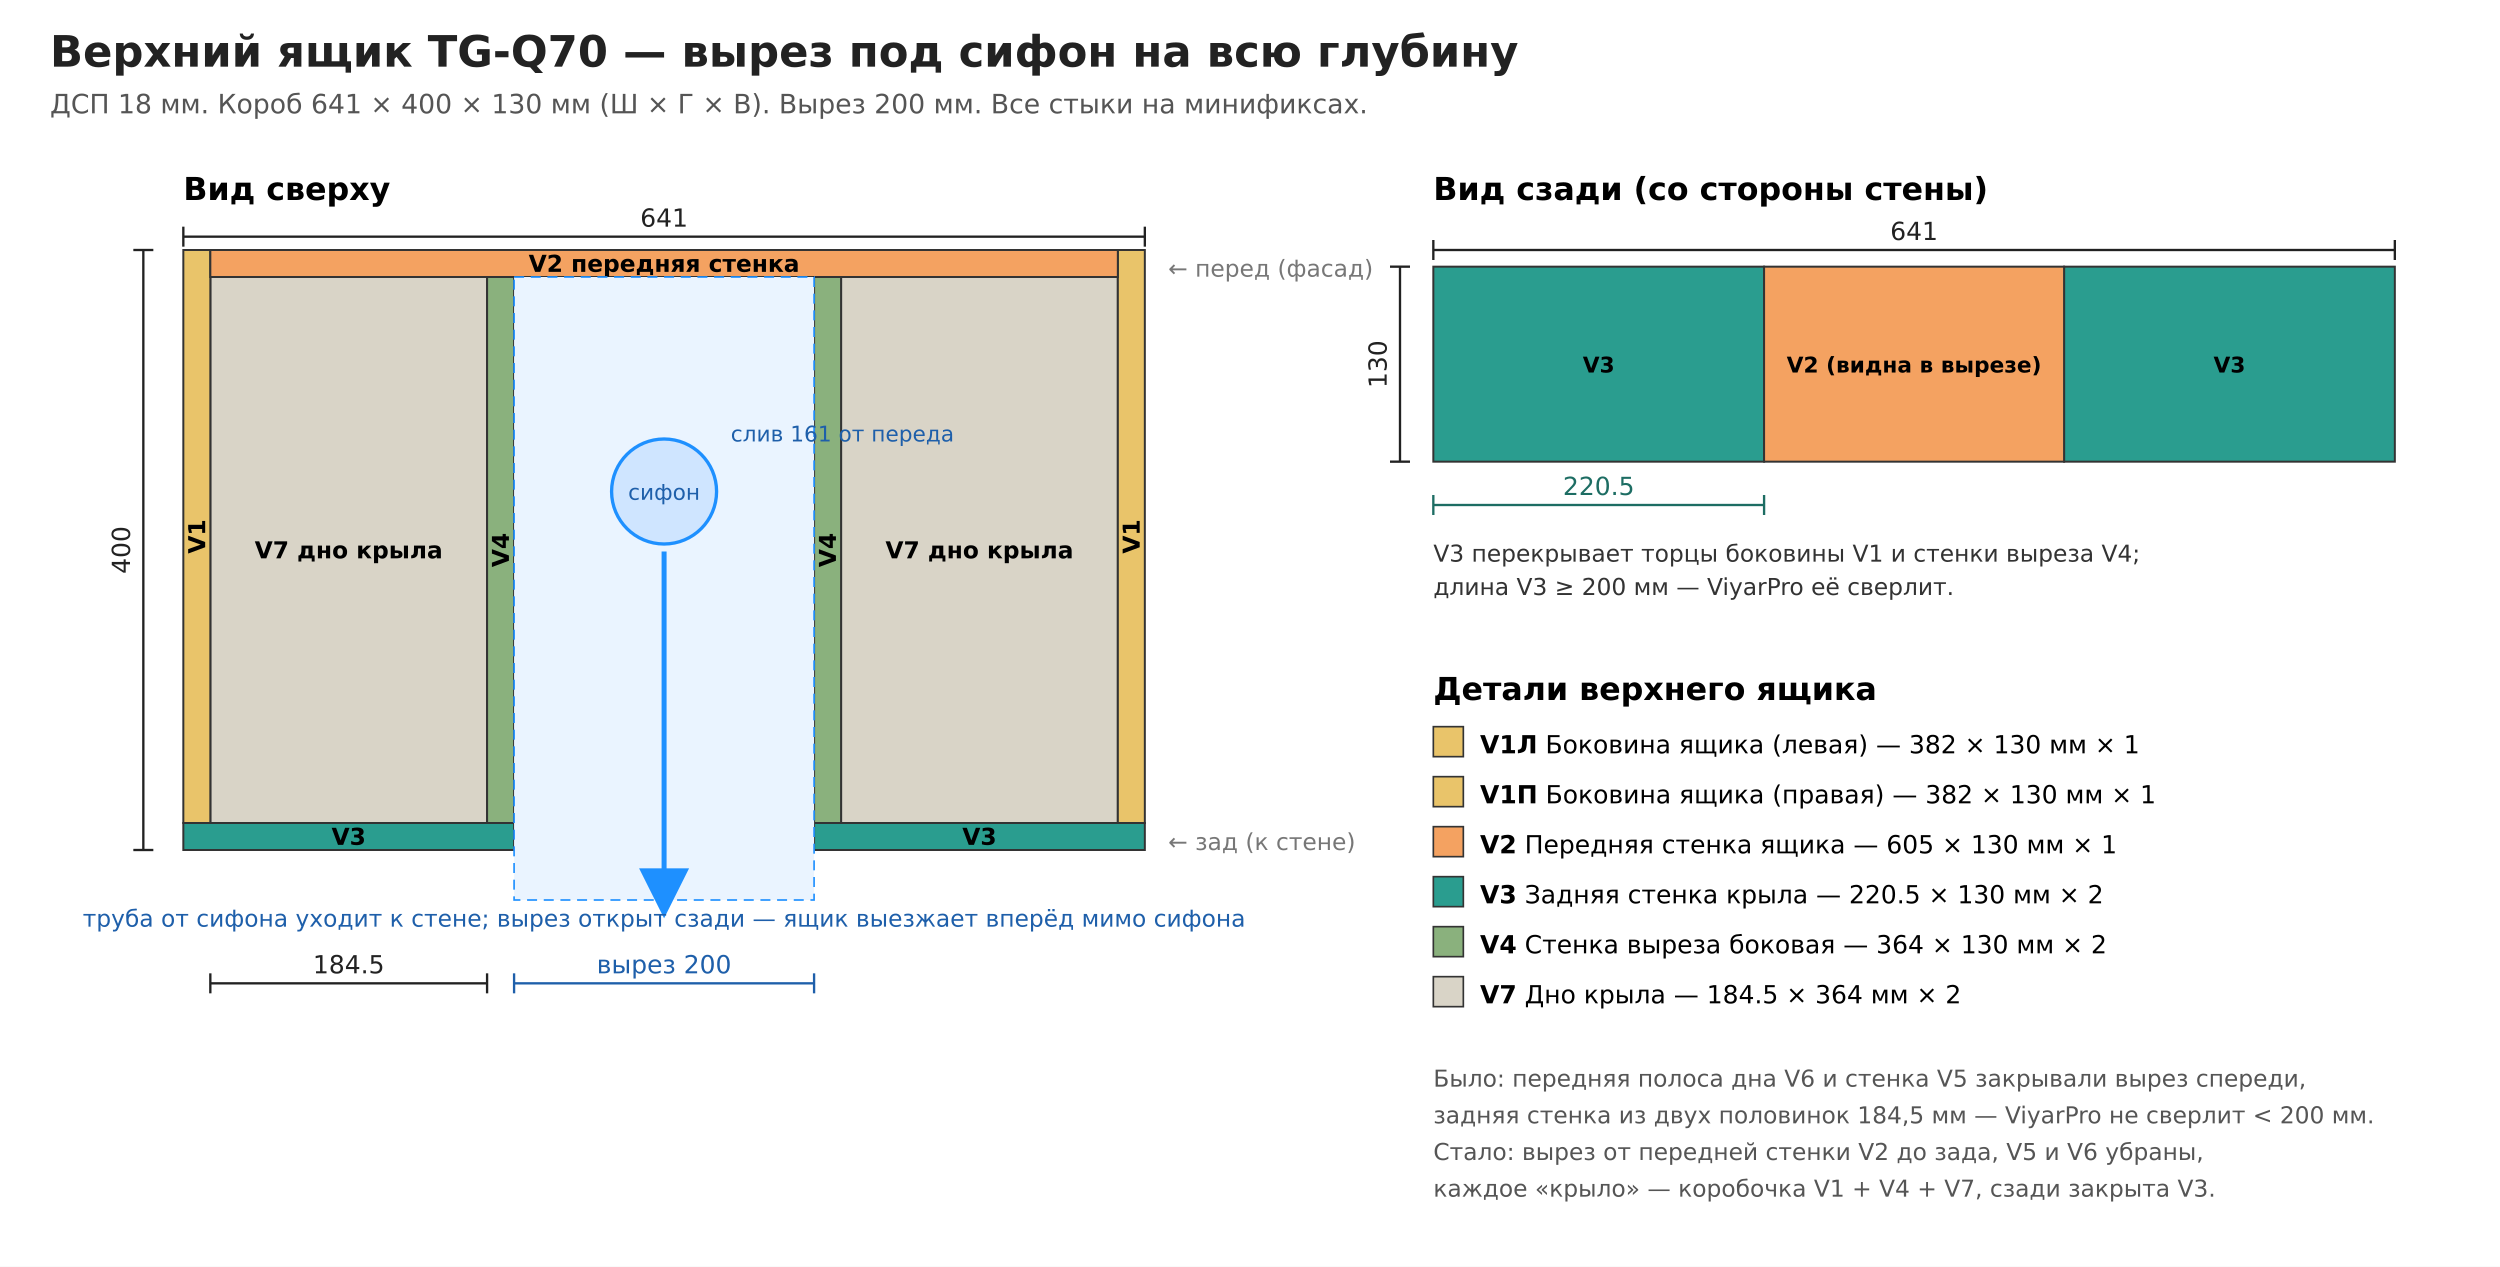
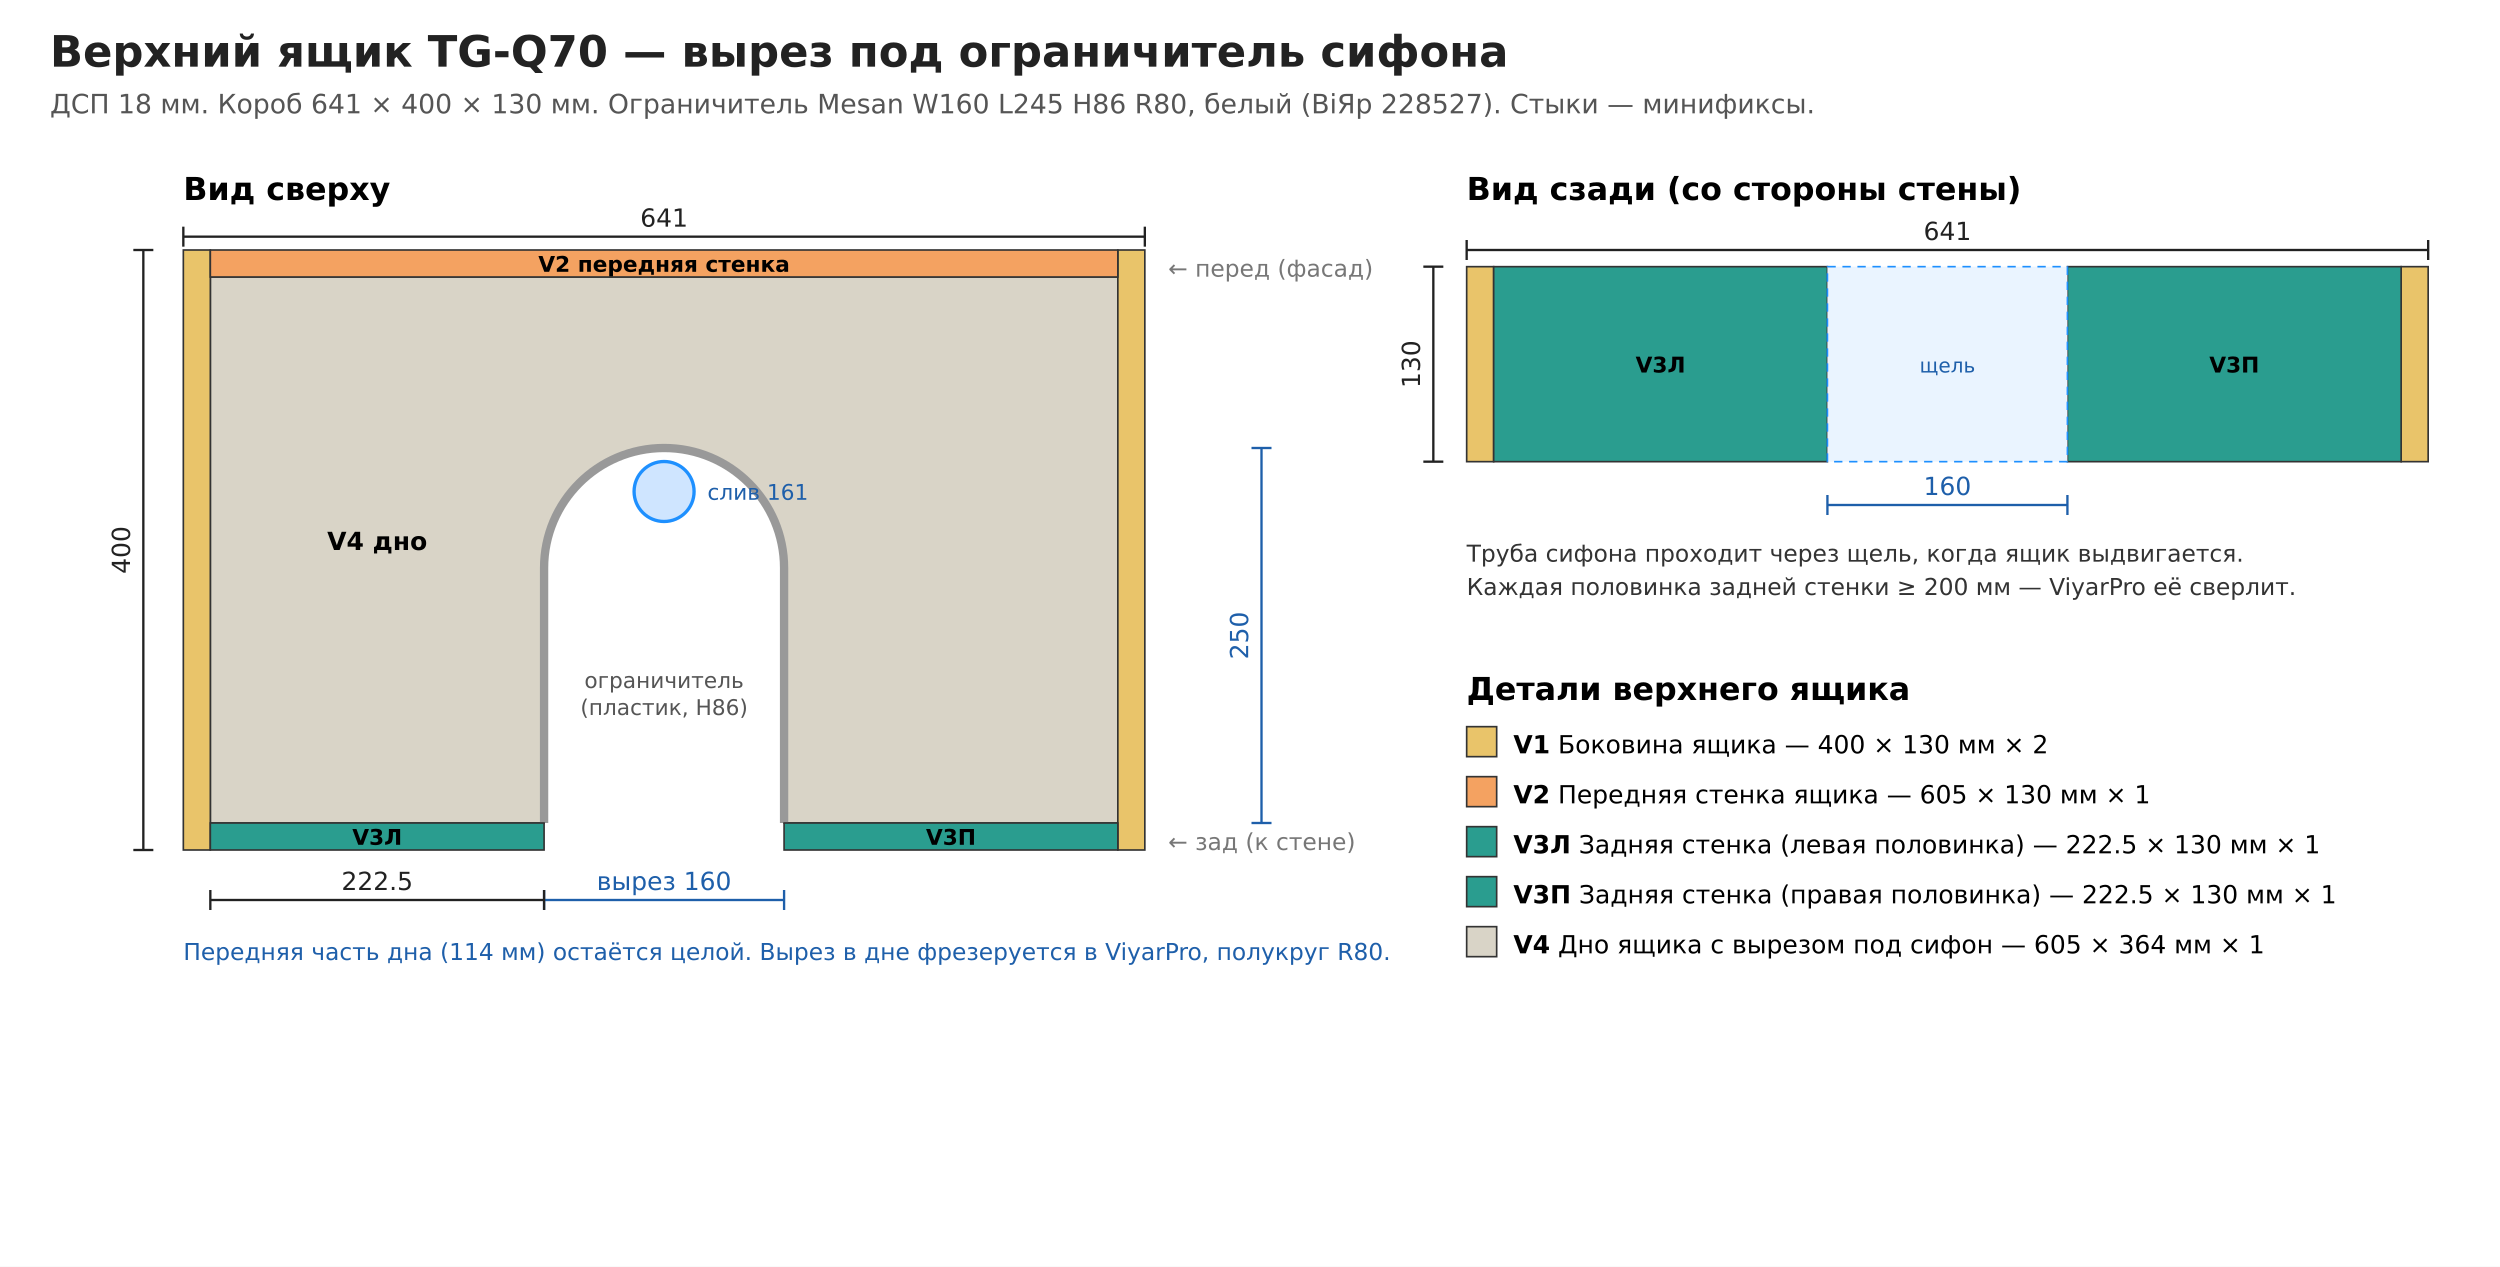
<svg xmlns="http://www.w3.org/2000/svg" width="1500" height="760" viewBox="0 0 1500 760" font-family="DejaVu Sans, sans-serif">
  <rect width="1500" height="760" fill="#fff" />
-   <text x="30" y="40" font-size="26" font-weight="700" fill="#222">Верхний ящик TG-Q70 — вырез под сифон на всю глубину</text>
-   <text x="30" y="68" font-size="16" fill="#555">ДСП 18 мм. Короб 641 × 400 × 130 мм (Ш × Г × В). Вырез 200 мм. Все стыки на минификсах.</text>
+   <text x="30" y="40" font-size="26" font-weight="700" fill="#222">Верхний ящик TG-Q70 — вырез под ограничитель сифона</text>
+   <text x="30" y="68" font-size="16" fill="#555">ДСП 18 мм. Короб 641 × 400 × 130 мм. Ограничитель Mesan W160 L245 H86 R80, белый (ВіЯр 228527). Стыки — минификсы.</text>
  <text x="110" y="120" font-size="19" font-weight="700">Вид сверху</text>
  <text x="700.9" y="166" font-size="14" fill="#777">← перед (фасад)</text>
  <text x="700.9" y="510.0" font-size="14" fill="#777">← зад (к стене)</text>
-   <rect x="126.2" y="166.2" width="166.05" height="327.6" fill="#d9d4c7" stroke="#333" stroke-width="1.2" />
-   <text x="209.225" y="335.0" font-size="14" text-anchor="middle" font-weight="700">V7 дно крыла</text>
-   <rect x="504.65" y="166.2" width="166.05" height="327.6" fill="#d9d4c7" stroke="#333" stroke-width="1.2" />
-   <text x="587.675" y="335.0" font-size="14" text-anchor="middle" font-weight="700">V7 дно крыла</text>
-   <rect x="110.0" y="150.0" width="16.2" height="343.8" fill="#e9c46a" stroke="#333" stroke-width="1.2" />
-   <text x="118.1" y="326.9" font-size="14" text-anchor="middle" font-weight="700" transform="rotate(-90 118.1 321.9)">V1</text>
-   <rect x="670.7" y="150.0" width="16.2" height="343.8" fill="#e9c46a" stroke="#333" stroke-width="1.2" />
-   <text x="678.8" y="326.9" font-size="14" text-anchor="middle" font-weight="700" transform="rotate(-90 678.8 321.9)">V1</text>
-   <rect x="126.2" y="150.0" width="544.5" height="16.2" fill="#f4a261" stroke="#333" stroke-width="1.2" />
-   <text x="398.45" y="163.1" font-size="14" text-anchor="middle" font-weight="700">V2 передняя стенка</text>
-   <rect x="292.25" y="166.2" width="16.2" height="327.6" fill="#8ab17d" stroke="#333" stroke-width="1.2" />
-   <text x="300.35" y="335.0" font-size="14" text-anchor="middle" font-weight="700" transform="rotate(-90 300.35 330.0)">V4</text>
-   <rect x="488.45" y="166.2" width="16.2" height="327.6" fill="#8ab17d" stroke="#333" stroke-width="1.2" />
-   <text x="496.55" y="335.0" font-size="14" text-anchor="middle" font-weight="700" transform="rotate(-90 496.55 330.0)">V4</text>
-   <rect x="110.0" y="493.8" width="198.45" height="16.2" fill="#2a9d8f" stroke="#333" stroke-width="1.2" />
-   <text x="209.225" y="506.9" font-size="14" text-anchor="middle" font-weight="700">V3</text>
-   <rect x="488.45" y="493.8" width="198.45" height="16.2" fill="#2a9d8f" stroke="#333" stroke-width="1.2" />
-   <text x="587.675" y="506.9" font-size="14" text-anchor="middle" font-weight="700">V3</text>
-   <rect x="308.45" y="166.2" width="180.0" height="373.8" fill="#eaf4ff" stroke="#1E90FF" stroke-dasharray="6 4" />
-   <circle cx="398.45" cy="294.9" r="31.5" fill="#cfe5ff" stroke="#1E90FF" stroke-width="2" />
-   <text x="398.45" y="299.9" font-size="13" text-anchor="middle" fill="#1E5FAA">сифон</text>
-   <path d="M398.45,330.9 L398.45,536.0" stroke="#1E90FF" stroke-width="3" marker-end="url(#ar)" />
-   <defs>
-     <marker id="ar" markerWidth="10" markerHeight="10" refX="5" refY="5" orient="auto">
-       <path d="M0,0 L10,5 L0,10 z" fill="#1E90FF" />
-     </marker>
-   </defs>
-   <text x="398.45" y="556.0" font-size="14" text-anchor="middle" fill="#1E5FAA">труба от сифона уходит к стене; вырез открыт сзади — ящик выезжает вперёд мимо сифона</text>
-   <line x1="110" y1="142" x2="686.9" y2="142" stroke="#222" stroke-width="1.4" />
-   <line x1="110" y1="136" x2="110" y2="148" stroke="#222" stroke-width="1.4" />
+   <path d="M126.2,166.2 H670.7 V493.8 H470.45 V340.8 A72.0,72.0 0 0 0 326.45,340.8 V493.8 H126.2 Z" fill="#d9d4c7" stroke="#333" />
+   <text x="226.325" y="330.0" font-size="15" text-anchor="middle" font-weight="700">V4 дно</text>
+   <path d="M326.45,493.8 V340.8 A72.0,72.0 0 0 1 470.45,340.8 V493.8" fill="none" stroke="#999" stroke-width="5" />
+   <text x="398.45" y="412.8" font-size="13" text-anchor="middle" fill="#555">ограничитель</text>
+   <text x="398.45" y="429.0" font-size="13" text-anchor="middle" fill="#555">(пластик, H86)</text>
+   <rect x="110.0" y="150.0" width="16.2" height="360.0" fill="#e9c46a" stroke="#333" />
+   <rect x="670.7" y="150.0" width="16.2" height="360.0" fill="#e9c46a" stroke="#333" />
+   <rect x="126.2" y="150.0" width="544.5" height="16.2" fill="#f4a261" stroke="#333" />
+   <text x="398.45" y="163.1" font-size="13" text-anchor="middle" font-weight="700">V2 передняя стенка</text>
+   <rect x="126.2" y="493.8" width="200.25" height="16.2" fill="#2a9d8f" stroke="#333" />
+   <text x="226.325" y="506.9" font-size="13" text-anchor="middle" font-weight="700">V3Л</text>
+   <rect x="470.45" y="493.8" width="200.25" height="16.2" fill="#2a9d8f" stroke="#333" />
+   <text x="570.575" y="506.9" font-size="13" text-anchor="middle" font-weight="700">V3П</text>
+   <circle cx="398.45" cy="294.9" r="18.0" fill="#cfe5ff" stroke="#1E90FF" stroke-width="2" />
+   <text x="424.45" y="299.9" font-size="13" fill="#1E5FAA">слив 161</text>
+   <line x1="110.0" y1="142" x2="686.9" y2="142" stroke="#222" stroke-width="1.4" />
+   <line x1="110.0" y1="136" x2="110.0" y2="148" stroke="#222" stroke-width="1.4" />
  <line x1="686.9" y1="136" x2="686.9" y2="148" stroke="#222" stroke-width="1.4" />
  <text x="398.45" y="136" font-size="15" text-anchor="middle" fill="#222">641</text>
-   <line x1="308.45" y1="590.0" x2="488.45" y2="590.0" stroke="#1E5FAA" stroke-width="1.4" />
-   <line x1="308.45" y1="584.0" x2="308.45" y2="596.0" stroke="#1E5FAA" stroke-width="1.4" />
-   <line x1="488.45" y1="584.0" x2="488.45" y2="596.0" stroke="#1E5FAA" stroke-width="1.4" />
-   <text x="398.45" y="584.0" font-size="15" text-anchor="middle" fill="#1E5FAA">вырез 200</text>
-   <line x1="126.2" y1="590.0" x2="292.25" y2="590.0" stroke="#222" stroke-width="1.4" />
-   <line x1="126.2" y1="584.0" x2="126.2" y2="596.0" stroke="#222" stroke-width="1.4" />
-   <line x1="292.25" y1="584.0" x2="292.25" y2="596.0" stroke="#222" stroke-width="1.4" />
-   <text x="209.225" y="584.0" font-size="15" text-anchor="middle" fill="#222">184.5</text>
+   <line x1="326.45" y1="540.0" x2="470.45" y2="540.0" stroke="#1E5FAA" stroke-width="1.4" />
+   <line x1="326.45" y1="534.0" x2="326.45" y2="546.0" stroke="#1E5FAA" stroke-width="1.4" />
+   <line x1="470.45" y1="534.0" x2="470.45" y2="546.0" stroke="#1E5FAA" stroke-width="1.4" />
+   <text x="398.45" y="534.0" font-size="15" text-anchor="middle" fill="#1E5FAA">вырез 160</text>
+   <line x1="126.2" y1="540.0" x2="326.45" y2="540.0" stroke="#222" stroke-width="1.4" />
+   <line x1="126.2" y1="534.0" x2="126.2" y2="546.0" stroke="#222" stroke-width="1.4" />
+   <line x1="326.45" y1="534.0" x2="326.45" y2="546.0" stroke="#222" stroke-width="1.4" />
+   <text x="226.325" y="534.0" font-size="15" text-anchor="middle" fill="#222">222.5</text>
+   <line x1="756.9" y1="268.8" x2="756.9" y2="493.8" stroke="#1E5FAA" stroke-width="1.4" />
+   <line x1="750.9" y1="268.8" x2="762.9" y2="268.8" stroke="#1E5FAA" stroke-width="1.4" />
+   <line x1="750.9" y1="493.8" x2="762.9" y2="493.8" stroke="#1E5FAA" stroke-width="1.4" />
+   <text x="748.9" y="381.3" font-size="15" text-anchor="middle" fill="#1E5FAA" transform="rotate(-90 748.9 381.3)">250</text>
  <line x1="86" y1="150" x2="86" y2="510.0" stroke="#222" stroke-width="1.4" />
  <line x1="80" y1="150" x2="92" y2="150" stroke="#222" stroke-width="1.4" />
  <line x1="80" y1="510.0" x2="92" y2="510.0" stroke="#222" stroke-width="1.4" />
  <text x="78" y="330.0" font-size="15" text-anchor="middle" fill="#222" transform="rotate(-90 78 330.0)">400</text>
-   <text x="438.45" y="264.9" font-size="13" fill="#1E5FAA">слив 161 от переда</text>
-   <text x="860" y="120" font-size="19" font-weight="700">Вид сзади (со стороны стены)</text>
-   <rect x="860.0" y="160.0" width="198.45" height="117.0" fill="#2a9d8f" stroke="#333" stroke-width="1.2" />
-   <text x="959.225" y="223.5" font-size="13" text-anchor="middle" font-weight="700">V3</text>
-   <rect x="1238.45" y="160.0" width="198.45" height="117.0" fill="#2a9d8f" stroke="#333" stroke-width="1.2" />
-   <text x="1337.675" y="223.5" font-size="13" text-anchor="middle" font-weight="700">V3</text>
-   <rect x="1058.45" y="160.0" width="180.0" height="117.0" fill="#f4a261" stroke="#333" stroke-width="1.2" />
-   <text x="1148.45" y="223.5" font-size="13" text-anchor="middle" font-weight="700">V2 (видна в вырезе)</text>
-   <line x1="860" y1="150" x2="1436.9" y2="150" stroke="#222" stroke-width="1.4" />
-   <line x1="860" y1="144" x2="860" y2="156" stroke="#222" stroke-width="1.4" />
-   <line x1="1436.9" y1="144" x2="1436.9" y2="156" stroke="#222" stroke-width="1.4" />
-   <text x="1148.45" y="144" font-size="15" text-anchor="middle" fill="#222">641</text>
-   <line x1="860" y1="303.0" x2="1058.45" y2="303.0" stroke="#1d6d63" stroke-width="1.4" />
-   <line x1="860" y1="297.0" x2="860" y2="309.0" stroke="#1d6d63" stroke-width="1.4" />
-   <line x1="1058.45" y1="297.0" x2="1058.45" y2="309.0" stroke="#1d6d63" stroke-width="1.4" />
-   <text x="959.225" y="297.0" font-size="15" text-anchor="middle" fill="#1d6d63">220.5</text>
-   <line x1="840" y1="160" x2="840" y2="277.0" stroke="#222" stroke-width="1.4" />
-   <line x1="834" y1="160" x2="846" y2="160" stroke="#222" stroke-width="1.4" />
-   <line x1="834" y1="277.0" x2="846" y2="277.0" stroke="#222" stroke-width="1.4" />
-   <text x="832" y="218.5" font-size="15" text-anchor="middle" fill="#222" transform="rotate(-90 832 218.5)">130</text>
-   <text x="860" y="337.0" font-size="14" fill="#333">V3 перекрывает торцы боковины V1 и стенки выреза V4;</text>
-   <text x="860" y="357.0" font-size="14" fill="#333">длина V3 ≥ 200 мм — ViyarPro её сверлит.</text>
-   <text x="860" y="420" font-size="19" font-weight="700">Детали верхнего ящика</text>
-   <rect x="860" y="436" width="18" height="18" fill="#e9c46a" stroke="#333" />
-   <text x="888" y="452" font-size="15">
-     <tspan font-weight="700">V1Л</tspan>  Боковина ящика (левая) — 382 × 130 мм × 1</text>
-   <rect x="860" y="466" width="18" height="18" fill="#e9c46a" stroke="#333" />
-   <text x="888" y="482" font-size="15">
-     <tspan font-weight="700">V1П</tspan>  Боковина ящика (правая) — 382 × 130 мм × 1</text>
-   <rect x="860" y="496" width="18" height="18" fill="#f4a261" stroke="#333" />
-   <text x="888" y="512" font-size="15">
+   <text x="110" y="576.0" font-size="14" fill="#1E5FAA">Передняя часть дна (114 мм) остаётся целой. Вырез в дне фрезеруется в ViyarPro, полукруг R80.</text>
+   <text x="880" y="120" font-size="19" font-weight="700">Вид сзади (со стороны стены)</text>
+   <rect x="880.0" y="160" width="16.2" height="117.0" fill="#e9c46a" stroke="#333" />
+   <rect x="1440.7" y="160" width="16.2" height="117.0" fill="#e9c46a" stroke="#333" />
+   <rect x="896.2" y="160" width="200.25" height="117.0" fill="#2a9d8f" stroke="#333" />
+   <text x="996.325" y="223.5" font-size="13" text-anchor="middle" font-weight="700">V3Л</text>
+   <rect x="1240.45" y="160" width="200.25" height="117.0" fill="#2a9d8f" stroke="#333" />
+   <text x="1340.575" y="223.5" font-size="13" text-anchor="middle" font-weight="700">V3П</text>
+   <rect x="1096.45" y="160" width="144.0" height="117.0" fill="#eaf4ff" stroke="#1E90FF" stroke-dasharray="5 4" />
+   <text x="1168.45" y="223.5" font-size="12" text-anchor="middle" fill="#1E5FAA">щель</text>
+   <line x1="880.0" y1="150" x2="1456.9" y2="150" stroke="#222" stroke-width="1.4" />
+   <line x1="880.0" y1="144" x2="880.0" y2="156" stroke="#222" stroke-width="1.4" />
+   <line x1="1456.9" y1="144" x2="1456.9" y2="156" stroke="#222" stroke-width="1.4" />
+   <text x="1168.45" y="144" font-size="15" text-anchor="middle" fill="#222">641</text>
+   <line x1="1096.45" y1="303.0" x2="1240.45" y2="303.0" stroke="#1E5FAA" stroke-width="1.4" />
+   <line x1="1096.45" y1="297.0" x2="1096.45" y2="309.0" stroke="#1E5FAA" stroke-width="1.4" />
+   <line x1="1240.45" y1="297.0" x2="1240.45" y2="309.0" stroke="#1E5FAA" stroke-width="1.4" />
+   <text x="1168.45" y="297.0" font-size="15" text-anchor="middle" fill="#1E5FAA">160</text>
+   <line x1="860" y1="160" x2="860" y2="277.0" stroke="#222" stroke-width="1.4" />
+   <line x1="854" y1="160" x2="866" y2="160" stroke="#222" stroke-width="1.4" />
+   <line x1="854" y1="277.0" x2="866" y2="277.0" stroke="#222" stroke-width="1.4" />
+   <text x="852" y="218.5" font-size="15" text-anchor="middle" fill="#222" transform="rotate(-90 852 218.5)">130</text>
+   <text x="880" y="337.0" font-size="14" fill="#333">Труба сифона проходит через щель, когда ящик выдвигается.</text>
+   <text x="880" y="357.0" font-size="14" fill="#333">Каждая половинка задней стенки ≥ 200 мм — ViyarPro её сверлит.</text>
+   <text x="880" y="420" font-size="19" font-weight="700">Детали верхнего ящика</text>
+   <rect x="880" y="436" width="18" height="18" fill="#e9c46a" stroke="#333" />
+   <text x="908" y="452" font-size="15">
+     <tspan font-weight="700">V1</tspan>  Боковина ящика — 400 × 130 мм × 2</text>
+   <rect x="880" y="466" width="18" height="18" fill="#f4a261" stroke="#333" />
+   <text x="908" y="482" font-size="15">
    <tspan font-weight="700">V2</tspan>  Передняя стенка ящика — 605 × 130 мм × 1</text>
-   <rect x="860" y="526" width="18" height="18" fill="#2a9d8f" stroke="#333" />
-   <text x="888" y="542" font-size="15">
-     <tspan font-weight="700">V3</tspan>  Задняя стенка крыла — 220.5 × 130 мм × 2</text>
-   <rect x="860" y="556" width="18" height="18" fill="#8ab17d" stroke="#333" />
-   <text x="888" y="572" font-size="15">
-     <tspan font-weight="700">V4</tspan>  Стенка выреза боковая — 364 × 130 мм × 2</text>
-   <rect x="860" y="586" width="18" height="18" fill="#d9d4c7" stroke="#333" />
-   <text x="888" y="602" font-size="15">
-     <tspan font-weight="700">V7</tspan>  Дно крыла — 184.5 × 364 мм × 2</text>
-   <text x="860" y="652" font-size="14" fill="#555">Было: передняя полоса дна V6 и стенка V5 закрывали вырез спереди,</text>
-   <text x="860" y="674" font-size="14" fill="#555">задняя стенка из двух половинок 184,5 мм — ViyarPro не сверлит &lt; 200 мм.</text>
-   <text x="860" y="696" font-size="14" fill="#555">Стало: вырез от передней стенки V2 до зада, V5 и V6 убраны,</text>
-   <text x="860" y="718" font-size="14" fill="#555">каждое «крыло» — коробочка V1 + V4 + V7, сзади закрыта V3.</text>
+   <rect x="880" y="496" width="18" height="18" fill="#2a9d8f" stroke="#333" />
+   <text x="908" y="512" font-size="15">
+     <tspan font-weight="700">V3Л</tspan>  Задняя стенка (левая половинка) — 222.5 × 130 мм × 1</text>
+   <rect x="880" y="526" width="18" height="18" fill="#2a9d8f" stroke="#333" />
+   <text x="908" y="542" font-size="15">
+     <tspan font-weight="700">V3П</tspan>  Задняя стенка (правая половинка) — 222.5 × 130 мм × 1</text>
+   <rect x="880" y="556" width="18" height="18" fill="#d9d4c7" stroke="#333" />
+   <text x="908" y="572" font-size="15">
+     <tspan font-weight="700">V4</tspan>  Дно ящика с вырезом под сифон — 605 × 364 мм × 1</text>
</svg>
